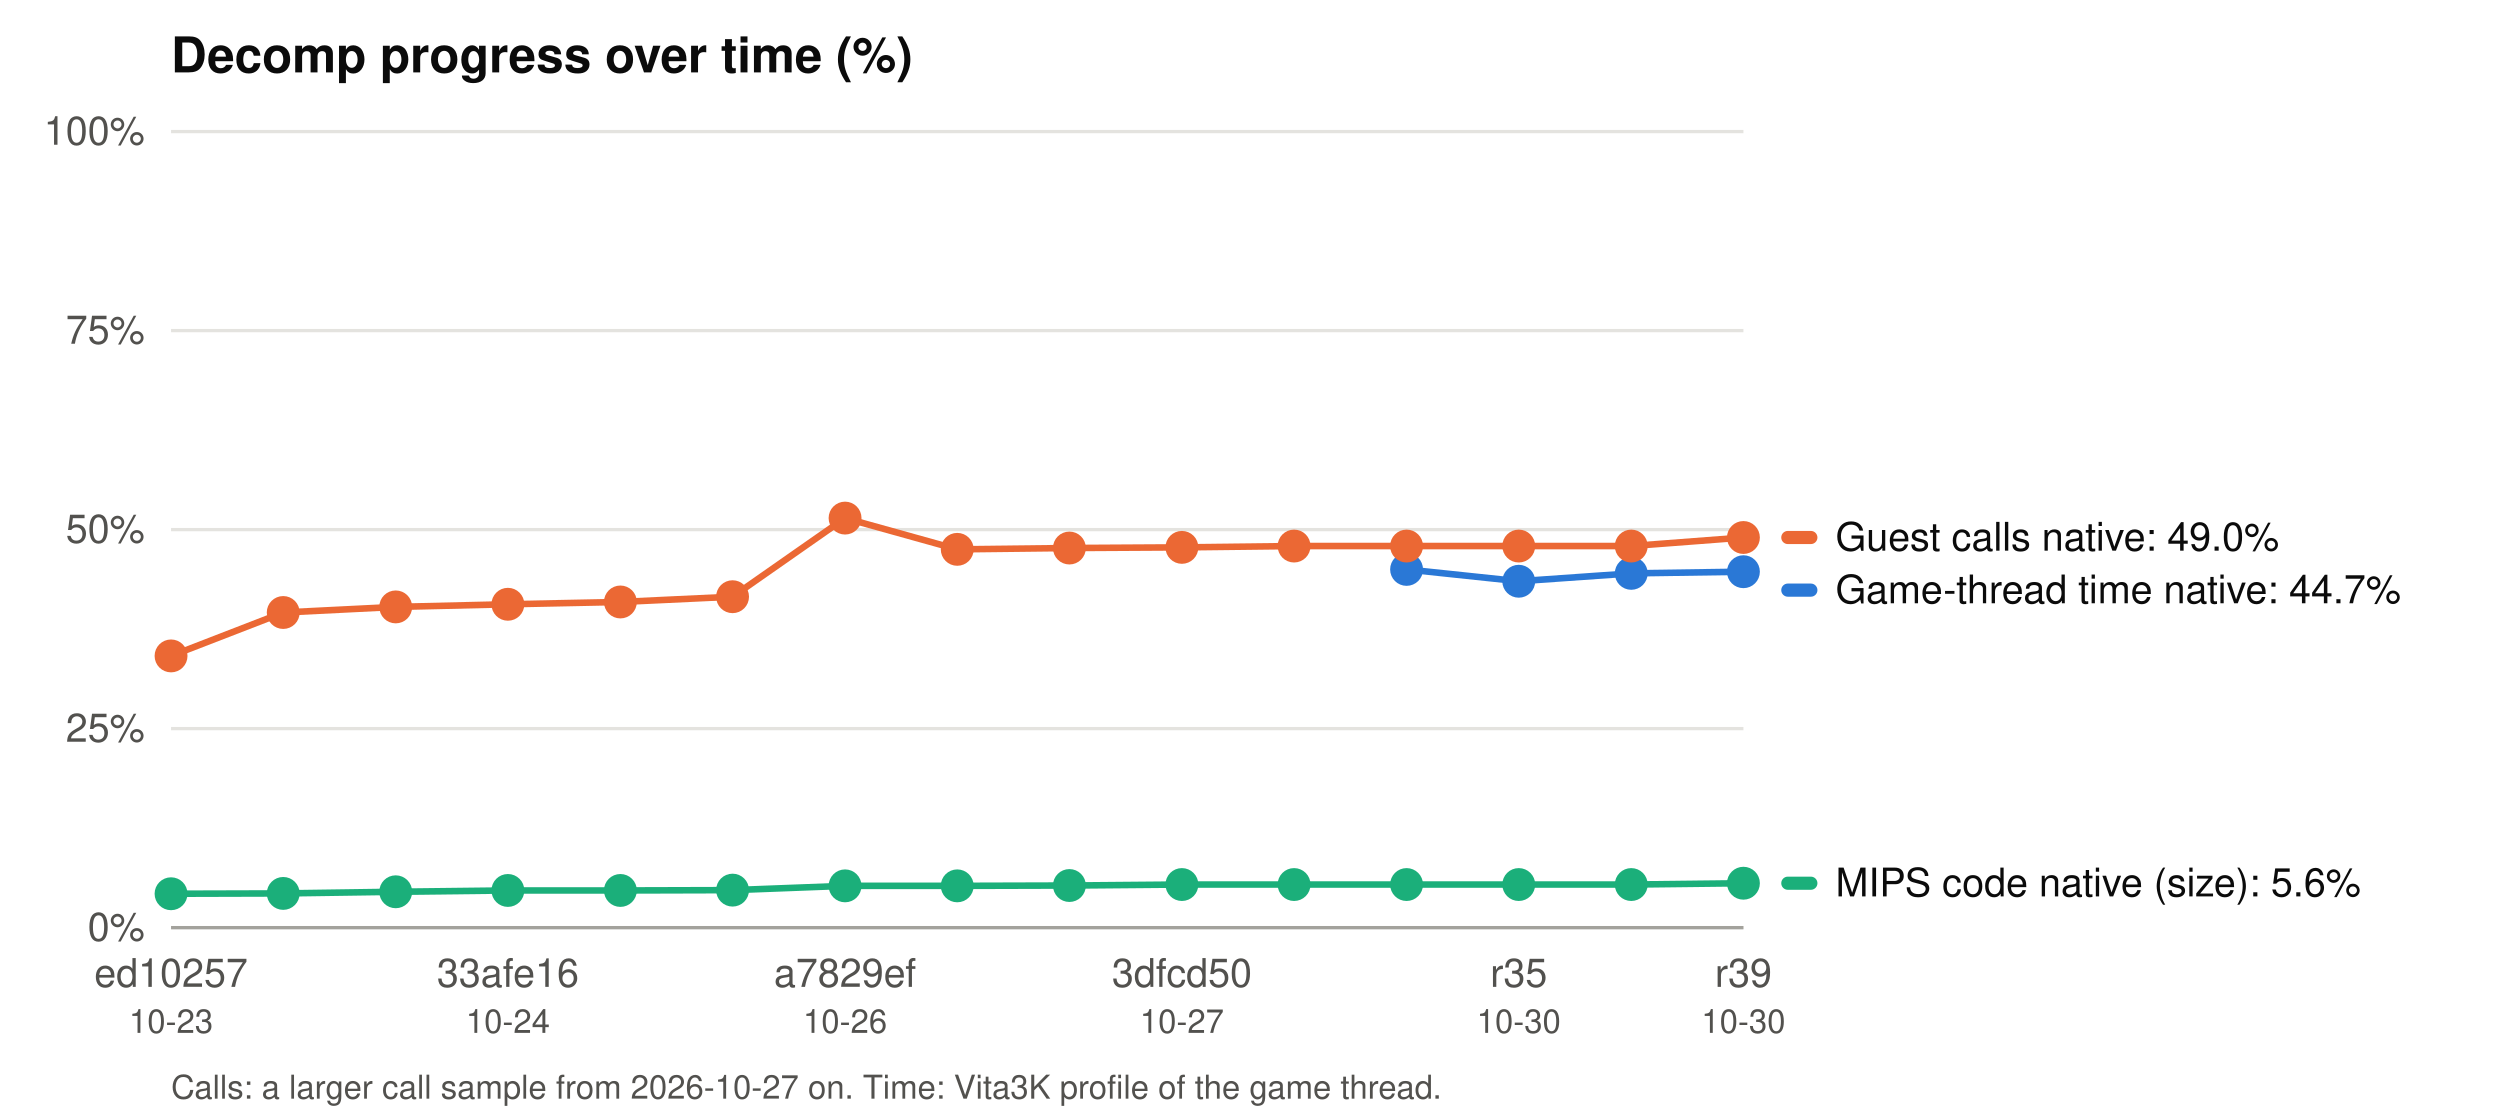
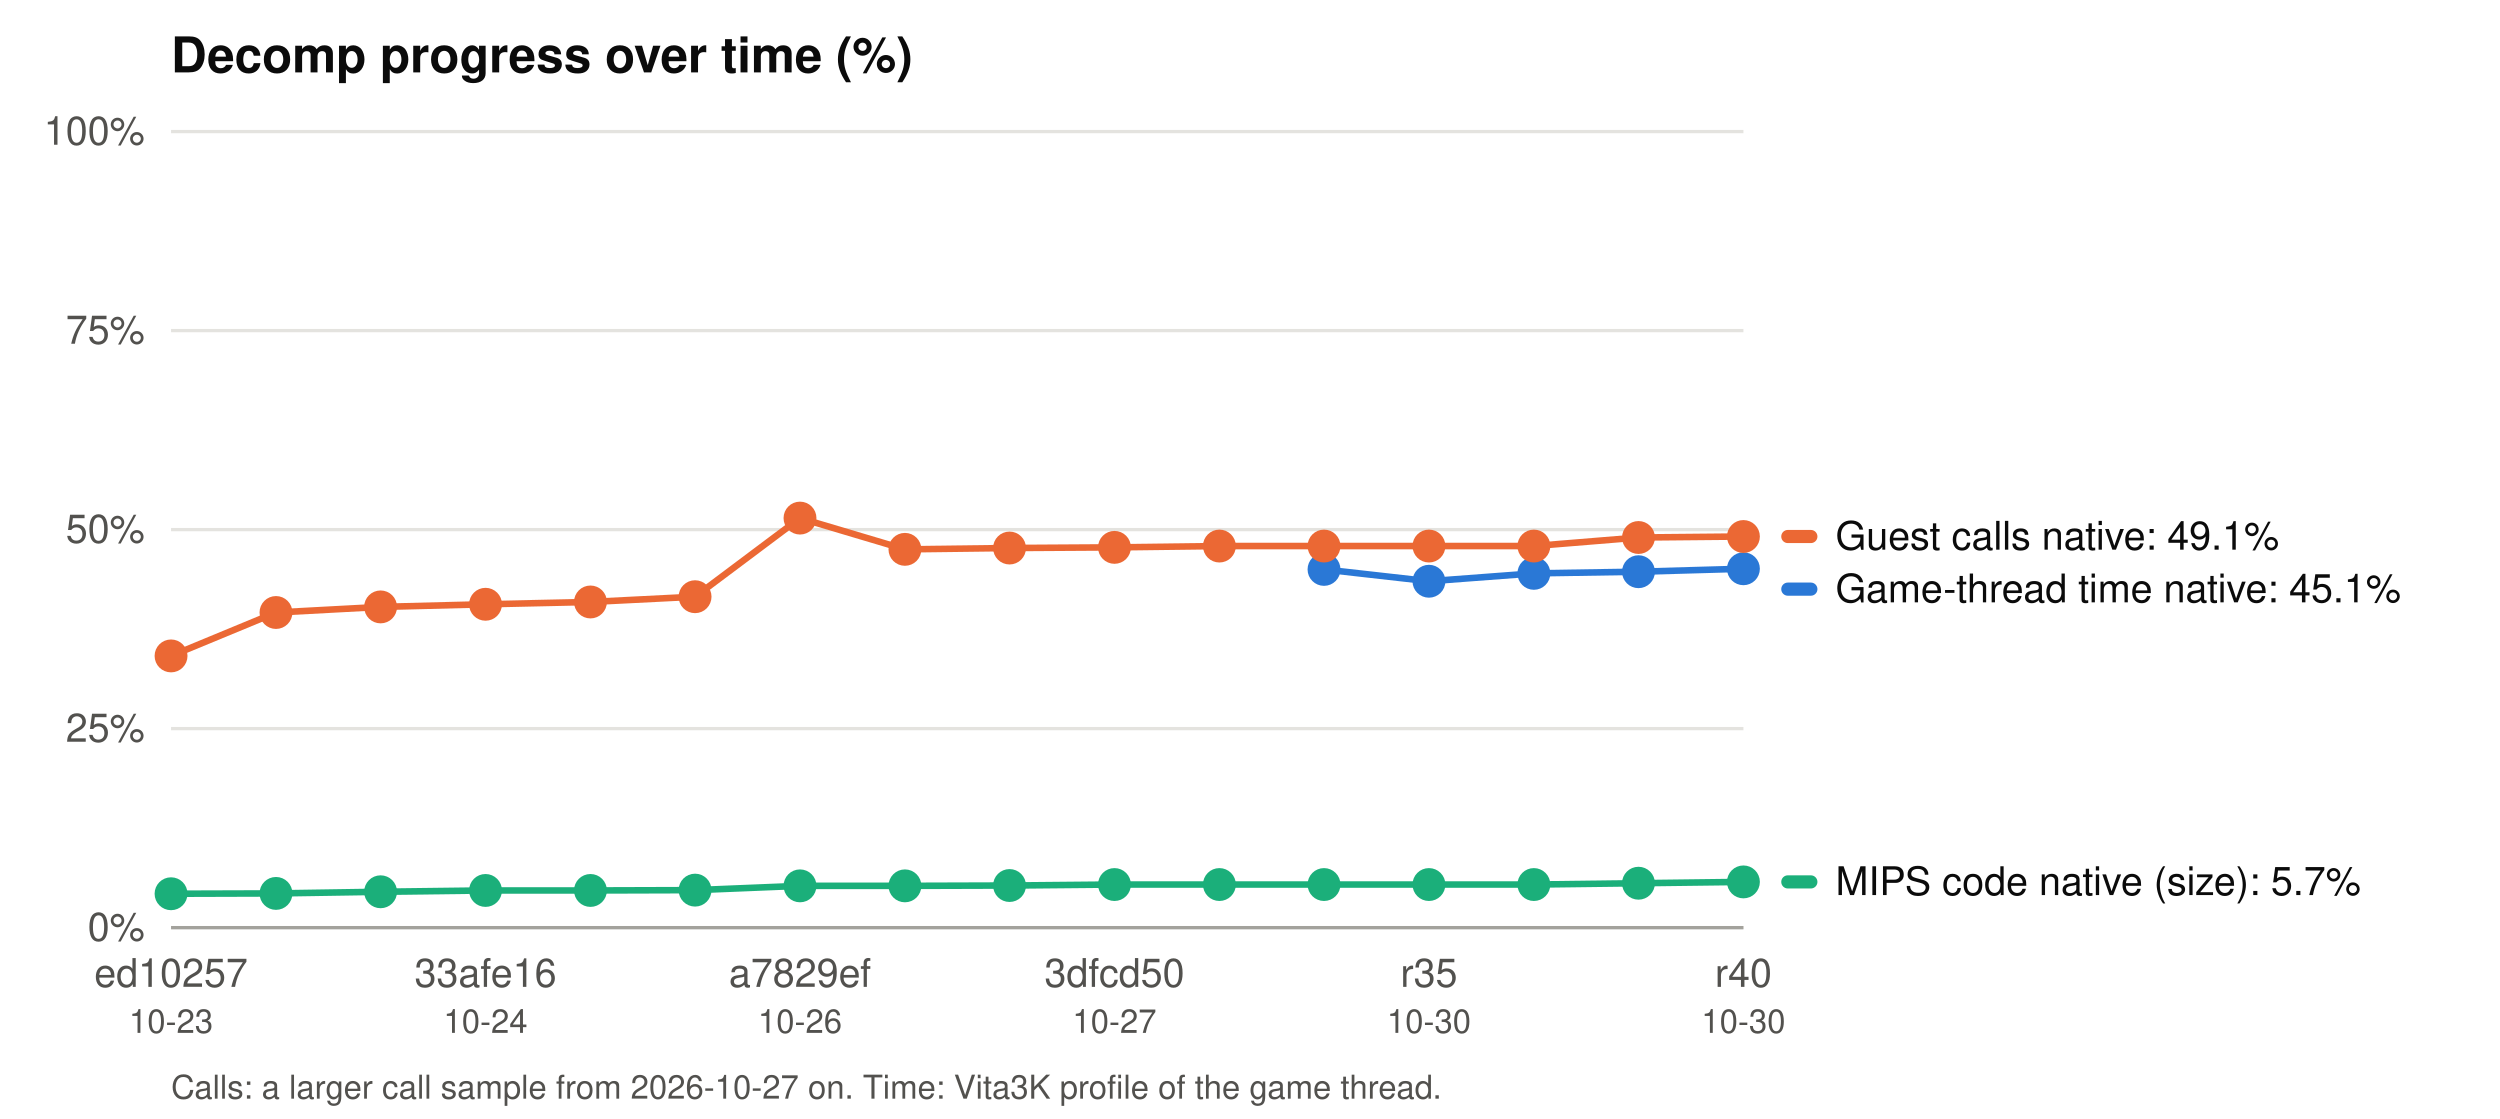
<svg xmlns="http://www.w3.org/2000/svg" width="760" height="340" viewBox="0 0 760 340" font-family="-apple-system, Helvetica, Arial, sans-serif" font-size="12">
  <style>svg{background:#fcfcfb} .t1{fill:#0b0b0b} .t2{fill:#52514e} .g{stroke:#e4e3df} .ax{stroke:#a3a29c} .ring{stroke:#fcfcfb} .s0{stroke:#2a78d6;fill:#2a78d6} .s1{stroke:#eb6834;fill:#eb6834} .s2{stroke:#1baf7a;fill:#1baf7a} @media (prefers-color-scheme: dark){svg{background:#1a1a19} .t1{fill:#f0efec} .t2{fill:#c3c2b7} .g{stroke:#383835} .ax{stroke:#6b6a65} .ring{stroke:#1a1a19} .s0{stroke:#3987e5;fill:#3987e5} .s1{stroke:#d95926;fill:#d95926} .s2{stroke:#199e70;fill:#199e70}}</style>
  <rect width="760" height="340" style="fill:none" />
  <text class="t1" x="52" y="22" font-size="15" font-weight="600">Decomp progress over time (%)</text>
  <line class="g" x1="52" x2="530" y1="282.0" y2="282.0" stroke-width="1" />
  <text class="t2" x="44" y="282.0" text-anchor="end" dy="4">0%</text>
  <line class="g" x1="52" x2="530" y1="221.5" y2="221.5" stroke-width="1" />
  <text class="t2" x="44" y="221.5" text-anchor="end" dy="4">25%</text>
  <line class="g" x1="52" x2="530" y1="161.0" y2="161.0" stroke-width="1" />
  <text class="t2" x="44" y="161.0" text-anchor="end" dy="4">50%</text>
  <line class="g" x1="52" x2="530" y1="100.5" y2="100.5" stroke-width="1" />
  <text class="t2" x="44" y="100.5" text-anchor="end" dy="4">75%</text>
  <line class="g" x1="52" x2="530" y1="40.0" y2="40.0" stroke-width="1" />
  <text class="t2" x="44" y="40.0" text-anchor="end" dy="4">100%</text>
  <line class="ax" x1="52" x2="530" y1="282.0" y2="282.0" stroke-width="1" />
  <text class="t2" x="52.0" y="300" text-anchor="middle">ed10257</text>
  <text class="t2" x="52.0" y="314" text-anchor="middle" font-size="10">10-23</text>
-   <text class="t2" x="154.4" y="300" text-anchor="middle">33afe16</text>
-   <text class="t2" x="154.4" y="314" text-anchor="middle" font-size="10">10-24</text>
-   <text class="t2" x="256.9" y="300" text-anchor="middle">a7829ef</text>
-   <text class="t2" x="256.9" y="314" text-anchor="middle" font-size="10">10-26</text>
-   <text class="t2" x="359.3" y="300" text-anchor="middle">3dfcd50</text>
-   <text class="t2" x="359.3" y="314" text-anchor="middle" font-size="10">10-27</text>
-   <text class="t2" x="461.7" y="300" text-anchor="middle">r35</text>
-   <text class="t2" x="461.7" y="314" text-anchor="middle" font-size="10">10-30</text>
-   <text class="t2" x="530.0" y="300" text-anchor="middle">r39</text>
+   <text class="t2" x="147.6" y="300" text-anchor="middle">33afe16</text>
+   <text class="t2" x="147.6" y="314" text-anchor="middle" font-size="10">10-24</text>
+   <text class="t2" x="243.2" y="300" text-anchor="middle">a7829ef</text>
+   <text class="t2" x="243.2" y="314" text-anchor="middle" font-size="10">10-26</text>
+   <text class="t2" x="338.8" y="300" text-anchor="middle">3dfcd50</text>
+   <text class="t2" x="338.8" y="314" text-anchor="middle" font-size="10">10-27</text>
+   <text class="t2" x="434.4" y="300" text-anchor="middle">r35</text>
+   <text class="t2" x="434.4" y="314" text-anchor="middle" font-size="10">10-30</text>
+   <text class="t2" x="530.0" y="300" text-anchor="middle">r40</text>
  <text class="t2" x="530.0" y="314" text-anchor="middle" font-size="10">10-30</text>
-   <polyline class="s0" fill="none" style="fill:none" stroke-width="2" stroke-linejoin="round" points="427.6,173.1 461.7,176.7 495.9,174.3 530.0,173.8" />
-   <circle class="s0 ring" cx="427.6" cy="173.1" r="4" stroke-width="2" />
-   <circle class="s0 ring" cx="461.7" cy="176.7" r="4" stroke-width="2" />
-   <circle class="s0 ring" cx="495.9" cy="174.3" r="4" stroke-width="2" />
-   <circle class="s0 ring" cx="530.0" cy="173.8" r="4" stroke-width="2" />
-   <polyline class="s1" fill="none" style="fill:none" stroke-width="2" stroke-linejoin="round" points="52.0,199.4 86.1,186.2 120.3,184.5 154.4,183.7 188.6,183.0 222.7,181.4 256.9,157.5 291.0,167.0 325.1,166.6 359.3,166.4 393.4,166.0 427.6,166.0 461.7,166.0 495.9,166.0 530.0,163.4" />
+   <polyline class="s0" fill="none" style="fill:none" stroke-width="2" stroke-linejoin="round" points="402.5,173.1 434.4,176.7 466.3,174.3 498.1,173.8 530.0,172.9" />
+   <circle class="s0 ring" cx="402.5" cy="173.1" r="4" stroke-width="2" />
+   <circle class="s0 ring" cx="434.4" cy="176.7" r="4" stroke-width="2" />
+   <circle class="s0 ring" cx="466.3" cy="174.3" r="4" stroke-width="2" />
+   <circle class="s0 ring" cx="498.1" cy="173.8" r="4" stroke-width="2" />
+   <circle class="s0 ring" cx="530.0" cy="172.9" r="4" stroke-width="2" />
+   <polyline class="s1" fill="none" style="fill:none" stroke-width="2" stroke-linejoin="round" points="52.0,199.4 83.9,186.2 115.7,184.5 147.6,183.7 179.5,183.0 211.3,181.4 243.2,157.5 275.1,167.0 306.9,166.6 338.8,166.4 370.7,166.0 402.5,166.0 434.4,166.0 466.3,166.0 498.1,163.4 530.0,163.1" />
  <circle class="s1 ring" cx="52.0" cy="199.4" r="4" stroke-width="2" />
-   <circle class="s1 ring" cx="86.1" cy="186.2" r="4" stroke-width="2" />
-   <circle class="s1 ring" cx="120.3" cy="184.5" r="4" stroke-width="2" />
-   <circle class="s1 ring" cx="154.4" cy="183.7" r="4" stroke-width="2" />
-   <circle class="s1 ring" cx="188.6" cy="183.0" r="4" stroke-width="2" />
-   <circle class="s1 ring" cx="222.7" cy="181.4" r="4" stroke-width="2" />
-   <circle class="s1 ring" cx="256.9" cy="157.5" r="4" stroke-width="2" />
-   <circle class="s1 ring" cx="291.0" cy="167.0" r="4" stroke-width="2" />
-   <circle class="s1 ring" cx="325.1" cy="166.6" r="4" stroke-width="2" />
-   <circle class="s1 ring" cx="359.3" cy="166.4" r="4" stroke-width="2" />
-   <circle class="s1 ring" cx="393.4" cy="166.0" r="4" stroke-width="2" />
-   <circle class="s1 ring" cx="427.6" cy="166.0" r="4" stroke-width="2" />
-   <circle class="s1 ring" cx="461.7" cy="166.0" r="4" stroke-width="2" />
-   <circle class="s1 ring" cx="495.9" cy="166.0" r="4" stroke-width="2" />
-   <circle class="s1 ring" cx="530.0" cy="163.4" r="4" stroke-width="2" />
-   <polyline class="s2" fill="none" style="fill:none" stroke-width="2" stroke-linejoin="round" points="52.0,271.7 86.1,271.6 120.3,271.1 154.4,270.7 188.6,270.7 222.7,270.6 256.9,269.3 291.0,269.3 325.1,269.2 359.3,268.9 393.4,268.9 427.6,268.9 461.7,268.9 495.9,268.9 530.0,268.5" />
+   <circle class="s1 ring" cx="83.9" cy="186.2" r="4" stroke-width="2" />
+   <circle class="s1 ring" cx="115.7" cy="184.5" r="4" stroke-width="2" />
+   <circle class="s1 ring" cx="147.6" cy="183.7" r="4" stroke-width="2" />
+   <circle class="s1 ring" cx="179.5" cy="183.0" r="4" stroke-width="2" />
+   <circle class="s1 ring" cx="211.3" cy="181.4" r="4" stroke-width="2" />
+   <circle class="s1 ring" cx="243.2" cy="157.5" r="4" stroke-width="2" />
+   <circle class="s1 ring" cx="275.1" cy="167.0" r="4" stroke-width="2" />
+   <circle class="s1 ring" cx="306.9" cy="166.6" r="4" stroke-width="2" />
+   <circle class="s1 ring" cx="338.8" cy="166.4" r="4" stroke-width="2" />
+   <circle class="s1 ring" cx="370.7" cy="166.0" r="4" stroke-width="2" />
+   <circle class="s1 ring" cx="402.5" cy="166.0" r="4" stroke-width="2" />
+   <circle class="s1 ring" cx="434.4" cy="166.0" r="4" stroke-width="2" />
+   <circle class="s1 ring" cx="466.3" cy="166.0" r="4" stroke-width="2" />
+   <circle class="s1 ring" cx="498.1" cy="163.4" r="4" stroke-width="2" />
+   <circle class="s1 ring" cx="530.0" cy="163.1" r="4" stroke-width="2" />
+   <polyline class="s2" fill="none" style="fill:none" stroke-width="2" stroke-linejoin="round" points="52.0,271.7 83.9,271.6 115.7,271.1 147.6,270.7 179.5,270.7 211.3,270.6 243.2,269.3 275.1,269.3 306.9,269.2 338.8,268.9 370.7,268.9 402.5,268.9 434.4,268.9 466.3,268.9 498.1,268.5 530.0,268.1" />
  <circle class="s2 ring" cx="52.0" cy="271.7" r="4" stroke-width="2" />
-   <circle class="s2 ring" cx="86.1" cy="271.6" r="4" stroke-width="2" />
-   <circle class="s2 ring" cx="120.3" cy="271.1" r="4" stroke-width="2" />
-   <circle class="s2 ring" cx="154.4" cy="270.7" r="4" stroke-width="2" />
-   <circle class="s2 ring" cx="188.6" cy="270.7" r="4" stroke-width="2" />
-   <circle class="s2 ring" cx="222.7" cy="270.6" r="4" stroke-width="2" />
-   <circle class="s2 ring" cx="256.9" cy="269.3" r="4" stroke-width="2" />
-   <circle class="s2 ring" cx="291.0" cy="269.3" r="4" stroke-width="2" />
-   <circle class="s2 ring" cx="325.1" cy="269.2" r="4" stroke-width="2" />
-   <circle class="s2 ring" cx="359.3" cy="268.9" r="4" stroke-width="2" />
-   <circle class="s2 ring" cx="393.4" cy="268.9" r="4" stroke-width="2" />
-   <circle class="s2 ring" cx="427.6" cy="268.9" r="4" stroke-width="2" />
-   <circle class="s2 ring" cx="461.7" cy="268.9" r="4" stroke-width="2" />
-   <circle class="s2 ring" cx="495.9" cy="268.9" r="4" stroke-width="2" />
-   <circle class="s2 ring" cx="530.0" cy="268.5" r="4" stroke-width="2" />
-   <rect class="s1" x="542" y="161.9" width="10" height="3" rx="1.5" />
-   <text class="t1" x="558" y="163.4" dy="4">Guest calls native: 49.0%</text>
-   <rect class="s0" x="542" y="177.9" width="10" height="3" rx="1.5" />
-   <text class="t1" x="558" y="179.4" dy="4">Game-thread time native: 44.7%</text>
-   <rect class="s2" x="542" y="267.0" width="10" height="3" rx="1.5" />
-   <text class="t1" x="558" y="268.5" dy="4">MIPS code native (size): 5.6%</text>
+   <circle class="s2 ring" cx="83.9" cy="271.6" r="4" stroke-width="2" />
+   <circle class="s2 ring" cx="115.7" cy="271.1" r="4" stroke-width="2" />
+   <circle class="s2 ring" cx="147.6" cy="270.7" r="4" stroke-width="2" />
+   <circle class="s2 ring" cx="179.5" cy="270.7" r="4" stroke-width="2" />
+   <circle class="s2 ring" cx="211.3" cy="270.6" r="4" stroke-width="2" />
+   <circle class="s2 ring" cx="243.2" cy="269.3" r="4" stroke-width="2" />
+   <circle class="s2 ring" cx="275.1" cy="269.3" r="4" stroke-width="2" />
+   <circle class="s2 ring" cx="306.9" cy="269.2" r="4" stroke-width="2" />
+   <circle class="s2 ring" cx="338.8" cy="268.9" r="4" stroke-width="2" />
+   <circle class="s2 ring" cx="370.7" cy="268.9" r="4" stroke-width="2" />
+   <circle class="s2 ring" cx="402.5" cy="268.9" r="4" stroke-width="2" />
+   <circle class="s2 ring" cx="434.4" cy="268.9" r="4" stroke-width="2" />
+   <circle class="s2 ring" cx="466.3" cy="268.9" r="4" stroke-width="2" />
+   <circle class="s2 ring" cx="498.1" cy="268.5" r="4" stroke-width="2" />
+   <circle class="s2 ring" cx="530.0" cy="268.1" r="4" stroke-width="2" />
+   <rect class="s1" x="542" y="161.6" width="10" height="3" rx="1.5" />
+   <text class="t1" x="558" y="163.1" dy="4">Guest calls native: 49.1%</text>
+   <rect class="s0" x="542" y="177.6" width="10" height="3" rx="1.5" />
+   <text class="t1" x="558" y="179.1" dy="4">Game-thread time native: 45.1%</text>
+   <rect class="s2" x="542" y="266.6" width="10" height="3" rx="1.5" />
+   <text class="t1" x="558" y="268.1" dy="4">MIPS code native (size): 5.7%</text>
  <text class="t2" x="52" y="334" font-size="10">Calls: a larger call sample from 2026-10-27 on. Time: Vita3K profile of the game thread.</text>
</svg>
